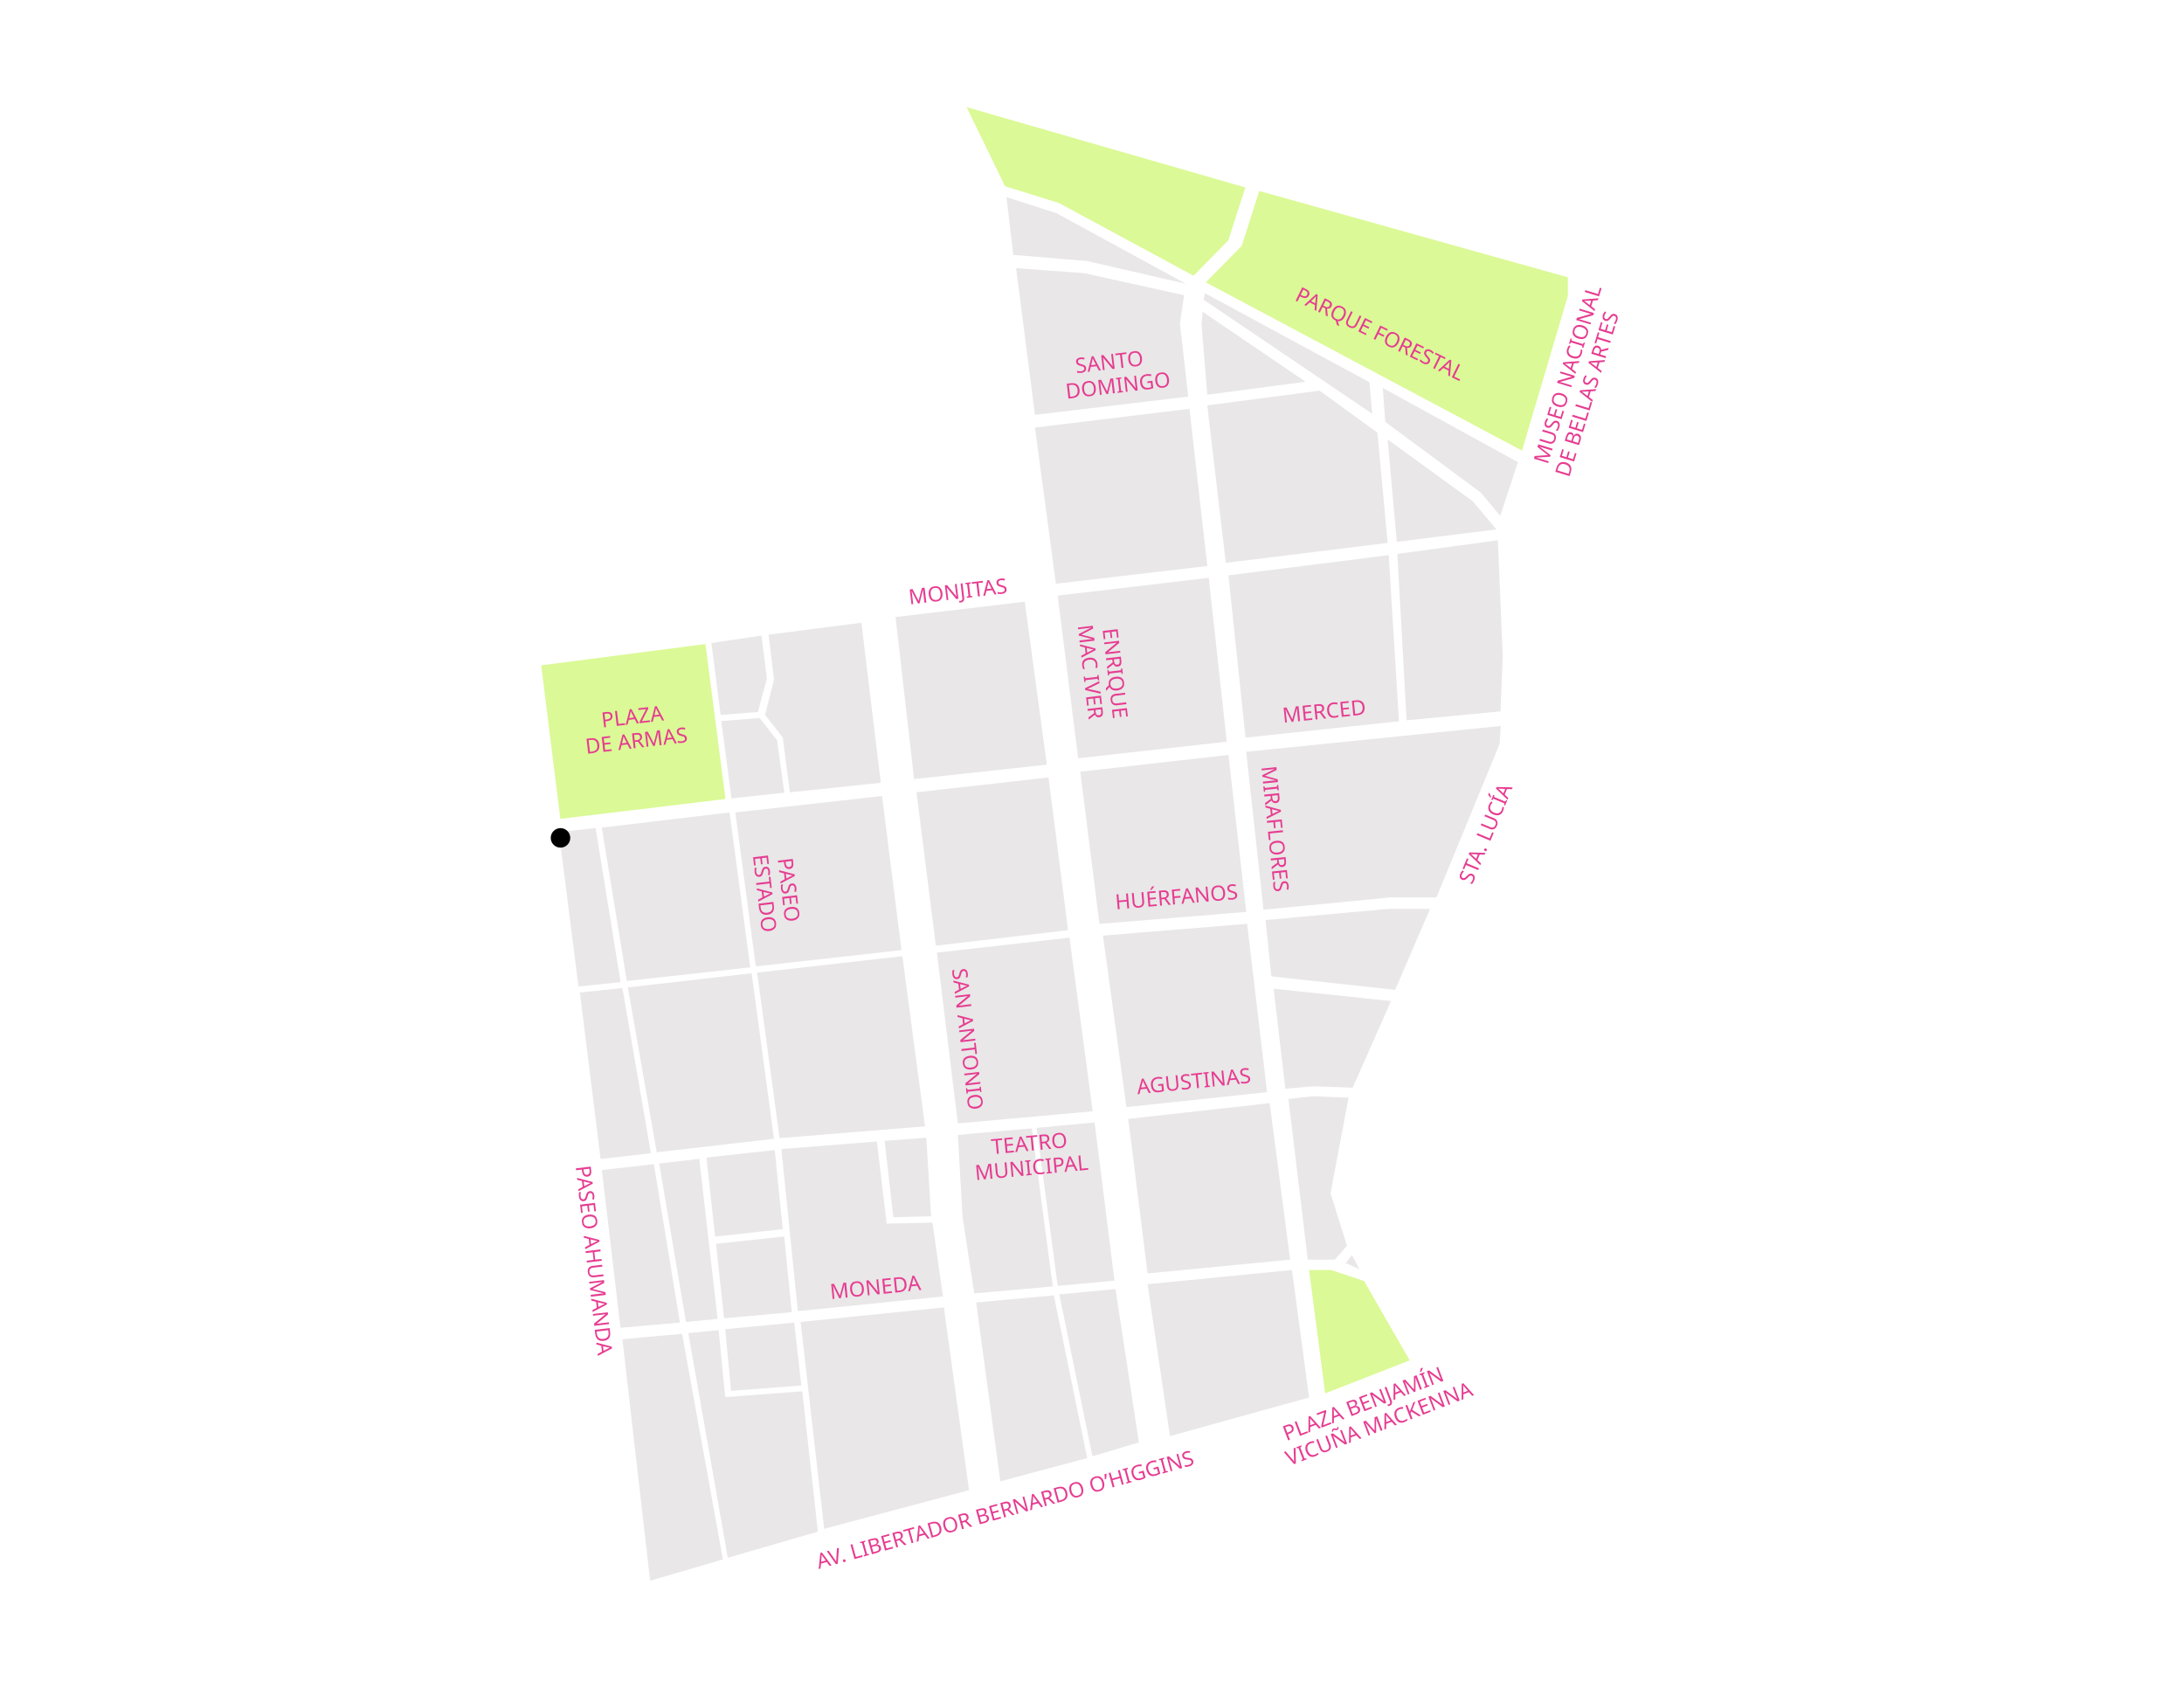
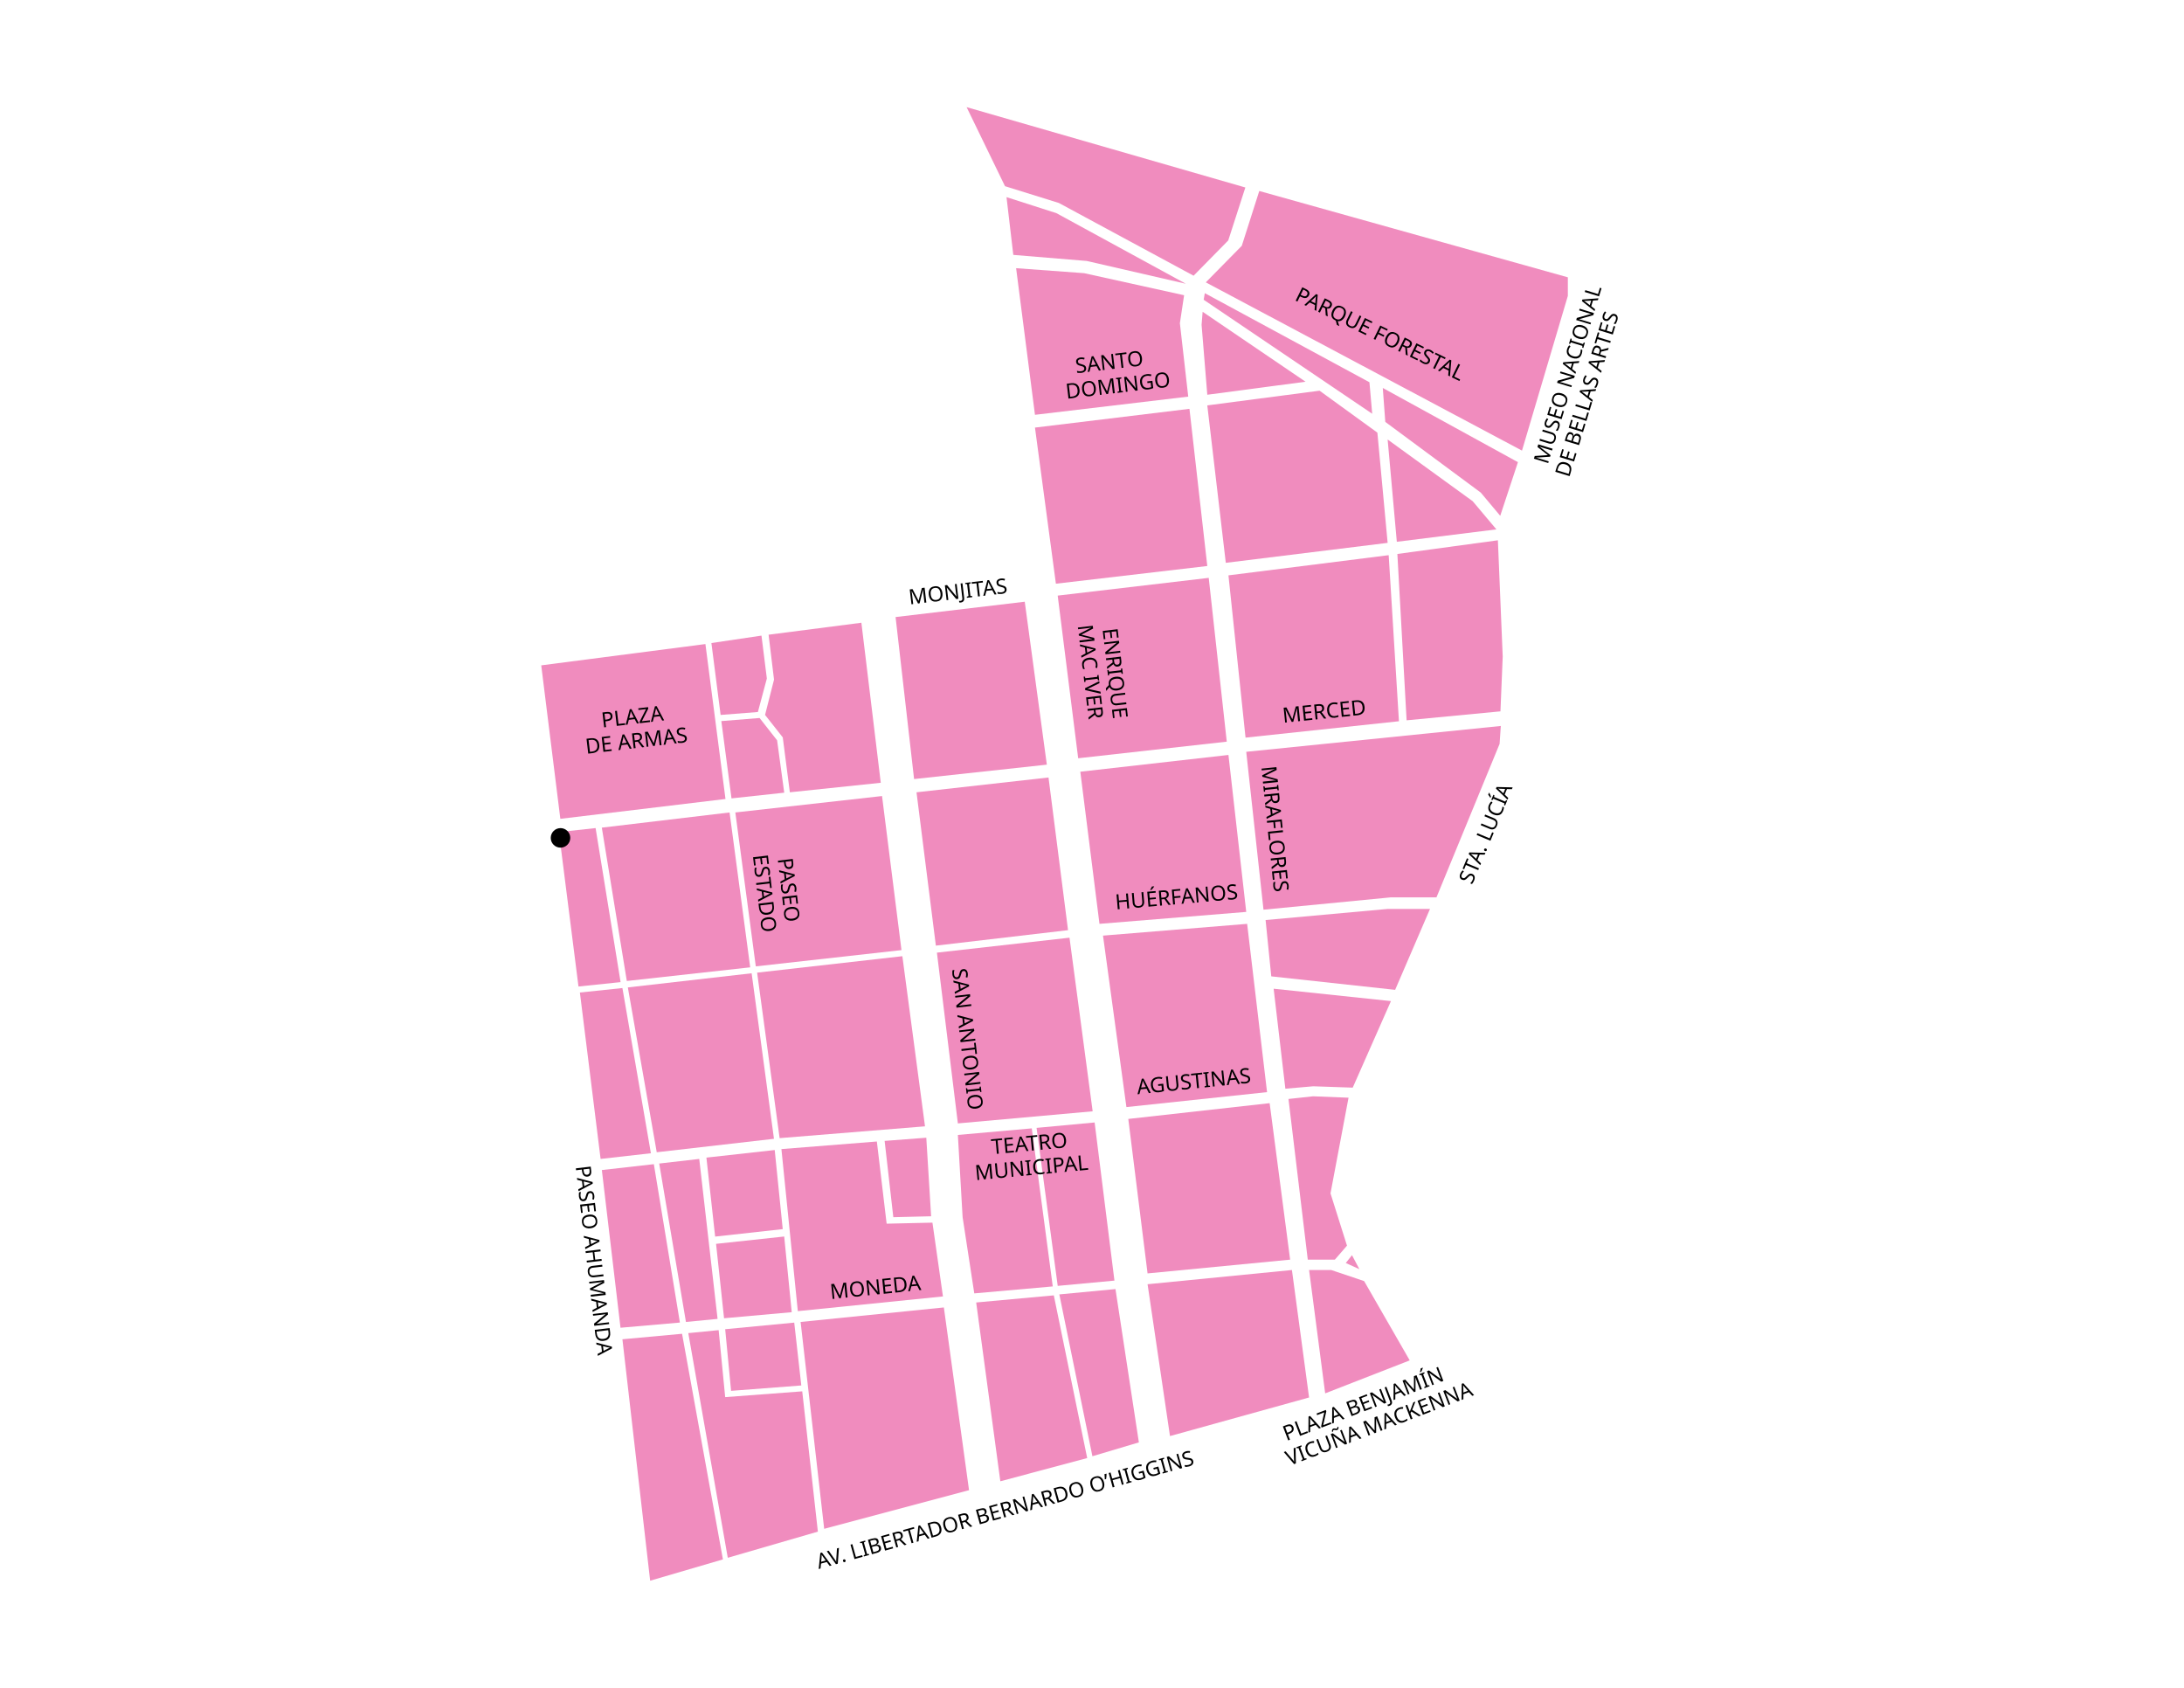
- <svg xmlns="http://www.w3.org/2000/svg" viewBox="0 0 792 612">
+ <svg xmlns="http://www.w3.org/2000/svg" id="Capa_1" version="1.1" viewBox="0 0 792 612">
  <defs>
    <style>
-       .cls-1 {
-         fill: #e9e7e7;
+       .st0 {
+         fill: #f08cbe;
      }

-       .cls-2 {
-         font-size: 7.6px;
+       .st1, .st2 {
+         isolation: isolate;
      }

-       .cls-2, .cls-3 {
-         fill: #e63c91;
+       .st2 {
        font-family: GeistMono-Regular, 'Geist Mono';
-       }
- 
-       .cls-3 {
        font-size: 7.6px;
-       }
- 
-       .cls-4 {
-         fill: #dbf996;
      }
    </style>
  </defs>
-   <g id="Capa_1" data-name="Capa 1">
+   <g id="Capa_11" data-name="Capa_1">
    <g>
-       <polygon class="cls-4" points="474.72 460.5 482.75 460.5 494.68 464.51 511.22 493.27 480.56 505.22 474.72 460.5" />
-       <polygon class="cls-1" points="468.5 460.5 474.72 506.72 424.28 520.71 416.15 465.65 468.5 460.5" />
-       <polygon class="cls-1" points="467.25 398.48 476.17 397.51 489.03 398.02 482.49 432.71 488.47 451.66 484.07 456.74 474.25 456.74 467.25 398.48" />
-       <polygon class="cls-1" points="490.28 455.12 488.03 457.96 492.97 460.2 490.28 455.12" />
-       <polygon class="cls-1" points="461.87 358.5 466.12 394.76 476.24 393.88 490.55 394.37 504.41 362.99 461.87 358.5" />
-       <polygon class="cls-1" points="518.57 329.58 505.93 358.91 461.01 354.02 458.95 333.6 503.18 329.58 518.57 329.58" />
-       <polygon class="cls-1" points="445.48 208.62 503.59 201.3 507.31 261.52 451.68 267.46 445.48 208.62" />
-       <polygon class="cls-1" points="506.74 200.86 510.09 261.18 544.12 257.93 544.94 238.06 543.19 195.9 506.74 200.86" />
-       <polygon class="cls-1" points="391.76 279.82 445.48 273.74 451.93 330.65 398.71 334.98 391.76 279.82" />
-       <polygon class="cls-1" points="399.99 339.25 452.26 334.98 459.48 396 408.48 401.42 399.99 339.25" />
-       <polygon class="cls-1" points="458.19 329.85 504.41 325.37 520.92 325.37 543.81 269.73 544.25 263.23 451.93 272.6 458.19 329.85" />
-       <polygon class="cls-1" points="409.16 405.72 460.42 400 467.85 456.74 416.15 461.73 409.16 405.72" />
-       <polygon class="cls-1" points="503.21 159.36 506.54 196.45 542.65 191.95 534.06 181.74 503.21 159.36" />
-       <polygon class="cls-1" points="478.52 141.66 437.81 146.99 444.52 204.08 503.21 196.84 499.49 156.87 478.52 141.66" />
-       <polygon class="cls-1" points="365 71.48 367.46 92.42 394.09 94.62 430.03 102.89 383.1 77.29 365 71.48" />
-       <polygon class="cls-1" points="550.46 167.58 544.04 187.03 536.98 178.61 502.36 152.98 501.45 140.67 550.46 167.58" />
-       <polygon class="cls-1" points="205.64 301.38 215.99 300.26 225.05 356.11 209.78 357.7 203.26 306.31 205.64 301.38" />
-       <polygon class="cls-1" points="210.29 359.88 225.71 358.26 236.04 418.16 217.8 420.22 210.29 359.88" />
-       <polygon class="cls-1" points="218.25 424.25 237.11 422.12 246.56 479.55 225.02 481.43 218.25 424.25" />
-       <polygon class="cls-1" points="225.71 485.61 247.34 483.62 262.16 565.43 235.77 573.15 225.71 485.61" />
-       <polygon class="cls-1" points="218.24 300.1 227.31 355.7 272.05 350.75 264.57 294.59 218.24 300.1" />
-       <polygon class="cls-1" points="227.68 358.03 272.57 352.9 280.67 412.92 238.16 417.8 227.68 358.03" />
-       <polygon class="cls-1" points="431.34 148.24 437.81 205.23 382.91 211.65 375.32 155.04 431.34 148.24" />
-       <polygon class="cls-1" points="259.67 451.01 284.38 448.35 287.11 475.79 262.57 477.99 259.67 451.01" />
-       <polygon class="cls-1" points="239.05 421.89 253.57 420.22 260.22 478.22 248.75 479.33 239.05 421.89" />
-       <polygon class="cls-1" points="256.17 419.74 280.94 416.99 283.85 445.67 259.34 448.38 256.17 419.74" />
-       <polygon class="cls-1" points="262.98 481.96 288.02 479.57 290.58 502.36 265.12 504.31 262.98 481.96" />
-       <polygon class="cls-1" points="290.33 479.33 342.28 474.07 351.41 540.33 298.88 554.34 290.33 479.33" />
-       <polygon class="cls-1" points="249.6 483.38 260.61 482.3 262.98 506.59 290.92 504.49 296.59 555.36 263.92 564.84 249.6 483.38" />
-       <polygon class="cls-1" points="283.37 416.65 289.32 475.41 341.95 470.08 338.14 443.32 321.53 443.7 317.98 413.9 283.37 416.65" />
-       <polygon class="cls-1" points="320.8 413.68 323.95 441.35 337.66 441.01 335.91 412.53 320.8 413.68" />
-       <polygon class="cls-1" points="266.66 294.59 319.86 288.64 326.91 344.5 274.08 350.4 266.66 294.59" />
-       <polygon class="cls-1" points="274.56 352.67 327.23 346.71 335.44 408.4 282.72 412.68 274.56 352.67" />
-       <polygon class="cls-4" points="203.2 296.9 196.27 241.25 255.81 233.53 263.09 289.71 203.2 296.9" />
-       <polygon class="cls-1" points="257.98 233.16 261.32 259.23 274.84 258.17 278.09 246.02 276.14 230.47 257.98 233.16" />
-       <polygon class="cls-1" points="261.58 261.46 275.45 260.34 281.81 268.44 284.39 287.42 265.27 289.49 261.58 261.46" />
-       <polygon class="cls-1" points="278.72 230.14 312.37 225.8 319.4 283.83 286.43 287.28 283.86 267.37 277.44 259.23 280.69 246.43 278.72 230.14" />
-       <polygon class="cls-1" points="368.48 97.24 375.32 150.41 430.9 143.81 427.87 117.2 429.4 107.05 393.13 99.05 368.48 97.24" />
-       <polygon class="cls-1" points="383.56 215.96 438.33 209.53 444.87 268.92 390.99 274.94 383.56 215.96" />
-       <polygon class="cls-1" points="354 472.27 382.15 469.69 394.26 528.69 362.76 537.1 354 472.27" />
-       <polygon class="cls-1" points="347.36 411.52 349.08 441.35 353.31 468.97 381.77 466.45 374.16 409.14 347.36 411.52" />
-       <polygon class="cls-1" points="384.15 469.34 404.51 467.41 413 523 396.15 528.02 384.15 469.34" />
-       <polygon class="cls-1" points="375.9 408.96 383.57 466.25 404.14 464.34 396.95 407 375.9 408.96" />
-       <polygon class="cls-1" points="436.12 113.05 435.74 117.78 437.81 143.13 473.44 138.41 436.12 113.05" />
-       <polygon class="cls-4" points="350.53 38.85 364.45 67.51 383.99 73.6 432.84 99.97 445.41 87.18 451.61 67.98 350.53 38.85" />
-       <polygon class="cls-4" points="551.93 163.39 568.56 107.29 568.56 100.55 456.66 69.25 450.32 89.12 437.27 102.38 551.93 163.39" />
-       <polygon class="cls-1" points="497.61 150.02 496.61 138.6 436.91 106.3 436.5 108.69 497.61 150.02" />
-       <polygon class="cls-1" points="339.76 345.42 387.84 340 396.24 402.95 347.36 407.34 339.76 345.42" />
-       <polygon class="cls-1" points="324.77 223.74 371.61 218.18 379.62 277.26 331.48 282.48 324.77 223.74" />
-       <polygon class="cls-1" points="332.36 287.28 380.23 281.91 387.31 337.27 339.38 342.88 332.36 287.28" />
-       <text class="cls-2" transform="translate(561.23 168.59) rotate(-73.04)">
-         <tspan x="0" y="0">MUSEO NACIONAL</tspan>
-         <tspan x="-2.28" y="8.8">DE BELLAS ARTES</tspan>
-       </text>
-       <text class="cls-2" transform="translate(218.37 263.81) rotate(-6.64)">
-         <tspan x="0" y="0">PLAZA</tspan>
-         <tspan x="-6.84" y="8.8">DE ARMAS</tspan>
-       </text>
-       <text class="cls-2" transform="translate(466.47 522.54) rotate(-20.97)">
-         <tspan x="0" y="0">PLAZA BENJAMÍN</tspan>
-         <tspan x="-2.28" y="8.8">VICUÑA MACKENNA</tspan>
-       </text>
-       <text class="cls-2" transform="translate(533.78 320.97) rotate(-67.4)">
-         <tspan x="0" y="0">STA. LUCÍA</tspan>
-       </text>
-       <text class="cls-2" transform="translate(469.21 108.71) rotate(26.13)">
-         <tspan x="0" y="0">PARQUE FORESTAL</tspan>
-       </text>
-       <text class="cls-3" transform="translate(296.89 568.91) rotate(-15.51)">
-         <tspan x="0" y="0">AV. LIBERTADOR BERNARDO O’HIGGINS</tspan>
-       </text>
-       <text class="cls-3" transform="translate(345.23 351.41) rotate(83.32)">
-         <tspan x="0" y="0">SAN ANTONIO</tspan>
-       </text>
-       <text class="cls-3" transform="translate(457.41 277.98) rotate(84.19)">
-         <tspan x="0" y="0">MIRAFLORES</tspan>
-       </text>
-       <text class="cls-3" transform="translate(399.82 228.05) rotate(83.32)">
-         <tspan x="0" y="0">ENRIQUE</tspan>
-         <tspan x="-2.28" y="8.8">MAC IVER</tspan>
-       </text>
-       <text class="cls-3" transform="translate(208.74 422.91) rotate(83.32)">
-         <tspan x="0" y="0">PASEO AHUMANDA</tspan>
-       </text>
-       <text class="cls-3" transform="translate(301.24 471.07) rotate(-5.81)">
-         <tspan x="0" y="0">MONEDA</tspan>
-       </text>
-       <text class="cls-3" transform="translate(412.5 396.77) rotate(-5.81)">
-         <tspan x="0" y="0">AGUSTINAS</tspan>
-       </text>
-       <text class="cls-3" transform="translate(465.32 262.08) rotate(-5.81)">
-         <tspan x="0" y="0">MERCED</tspan>
-       </text>
-       <text class="cls-3" transform="translate(282.02 311.35) rotate(83.32)">
-         <tspan x="0" y="0">PASEO</tspan>
-         <tspan x="-2.28" y="8.8">ESTADO</tspan>
-       </text>
-       <text class="cls-3" transform="translate(329.81 219.19) rotate(-6.68)">
-         <tspan x="0" y="0">MONJITAS</tspan>
-       </text>
-       <text class="cls-3" transform="translate(390.26 135.34) rotate(-6.68)">
-         <tspan x="0" y="0">SANTO</tspan>
-         <tspan x="-4.56" y="8.8">DOMINGO</tspan>
-       </text>
-       <text class="cls-3" transform="translate(359.76 418.54) rotate(-5.31)">
-         <tspan x="0" y="0">TEATRO</tspan>
-         <tspan x="-6.84" y="8.8">MUNICIPAL</tspan>
-       </text>
-       <text class="cls-3" transform="translate(404.62 329.77) rotate(-4.92)">
-         <tspan x="0" y="0">HUÉRFANOS</tspan>
-       </text>
+       <polygon class="st0" points="474.72 460.5 482.75 460.5 494.68 464.51 511.22 493.27 480.56 505.22 474.72 460.5" />
+       <polygon class="st0" points="468.5 460.5 474.72 506.72 424.28 520.71 416.15 465.65 468.5 460.5" />
+       <polygon class="st0" points="467.25 398.48 476.17 397.51 489.03 398.02 482.49 432.71 488.47 451.66 484.07 456.74 474.25 456.74 467.25 398.48" />
+       <polygon class="st0" points="490.28 455.12 488.03 457.96 492.97 460.2 490.28 455.12" />
+       <polygon class="st0" points="461.87 358.5 466.12 394.76 476.24 393.88 490.55 394.37 504.41 362.99 461.87 358.5" />
+       <polygon class="st0" points="518.57 329.58 505.93 358.91 461.01 354.02 458.95 333.6 503.18 329.58 518.57 329.58" />
+       <polygon class="st0" points="445.48 208.62 503.59 201.3 507.31 261.52 451.68 267.46 445.48 208.62" />
+       <polygon class="st0" points="506.74 200.86 510.09 261.18 544.12 257.93 544.94 238.06 543.19 195.9 506.74 200.86" />
+       <polygon class="st0" points="391.76 279.82 445.48 273.74 451.93 330.65 398.71 334.98 391.76 279.82" />
+       <polygon class="st0" points="399.99 339.25 452.26 334.98 459.48 396 408.48 401.42 399.99 339.25" />
+       <polygon class="st0" points="458.19 329.85 504.41 325.37 520.92 325.37 543.81 269.73 544.25 263.23 451.93 272.6 458.19 329.85" />
+       <polygon class="st0" points="409.16 405.72 460.42 400 467.85 456.74 416.15 461.73 409.16 405.72" />
+       <polygon class="st0" points="503.21 159.36 506.54 196.45 542.65 191.95 534.06 181.74 503.21 159.36" />
+       <polygon class="st0" points="478.52 141.66 437.81 146.99 444.52 204.08 503.21 196.84 499.49 156.87 478.52 141.66" />
+       <polygon class="st0" points="365 71.48 367.46 92.42 394.09 94.62 430.03 102.89 383.1 77.29 365 71.48" />
+       <polygon class="st0" points="550.46 167.58 544.04 187.03 536.98 178.61 502.36 152.98 501.45 140.67 550.46 167.58" />
+       <polygon class="st0" points="205.64 301.38 215.99 300.26 225.05 356.11 209.78 357.7 203.26 306.31 205.64 301.38" />
+       <polygon class="st0" points="210.29 359.88 225.71 358.26 236.04 418.16 217.8 420.22 210.29 359.88" />
+       <polygon class="st0" points="218.25 424.25 237.11 422.12 246.56 479.55 225.02 481.43 218.25 424.25" />
+       <polygon class="st0" points="225.71 485.61 247.34 483.62 262.16 565.43 235.77 573.15 225.71 485.61" />
+       <polygon class="st0" points="218.24 300.1 227.31 355.7 272.05 350.75 264.57 294.59 218.24 300.1" />
+       <polygon class="st0" points="227.68 358.03 272.57 352.9 280.67 412.92 238.16 417.8 227.68 358.03" />
+       <polygon class="st0" points="431.34 148.24 437.81 205.23 382.91 211.65 375.32 155.04 431.34 148.24" />
+       <polygon class="st0" points="259.67 451.01 284.38 448.35 287.11 475.79 262.57 477.99 259.67 451.01" />
+       <polygon class="st0" points="239.05 421.89 253.57 420.22 260.22 478.22 248.75 479.33 239.05 421.89" />
+       <polygon class="st0" points="256.17 419.74 280.94 416.99 283.85 445.67 259.34 448.38 256.17 419.74" />
+       <polygon class="st0" points="262.98 481.96 288.02 479.57 290.58 502.36 265.12 504.31 262.98 481.96" />
+       <polygon class="st0" points="290.33 479.33 342.28 474.07 351.41 540.33 298.88 554.34 290.33 479.33" />
+       <polygon class="st0" points="249.6 483.38 260.61 482.3 262.98 506.59 290.92 504.49 296.59 555.36 263.92 564.84 249.6 483.38" />
+       <polygon class="st0" points="283.37 416.65 289.32 475.41 341.95 470.08 338.14 443.32 321.53 443.7 317.98 413.9 283.37 416.65" />
+       <polygon class="st0" points="320.8 413.68 323.95 441.35 337.66 441.01 335.91 412.53 320.8 413.68" />
+       <polygon class="st0" points="266.66 294.59 319.86 288.64 326.91 344.5 274.08 350.4 266.66 294.59" />
+       <polygon class="st0" points="274.56 352.67 327.23 346.71 335.44 408.4 282.72 412.68 274.56 352.67" />
+       <polygon class="st0" points="203.2 296.9 196.27 241.25 255.81 233.53 263.09 289.71 203.2 296.9" />
+       <polygon class="st0" points="257.98 233.16 261.32 259.23 274.84 258.17 278.09 246.02 276.14 230.47 257.98 233.16" />
+       <polygon class="st0" points="261.58 261.46 275.45 260.34 281.81 268.44 284.39 287.42 265.27 289.49 261.58 261.46" />
+       <polygon class="st0" points="278.72 230.14 312.37 225.8 319.4 283.83 286.43 287.28 283.86 267.37 277.44 259.23 280.69 246.43 278.72 230.14" />
+       <polygon class="st0" points="368.48 97.24 375.32 150.41 430.9 143.81 427.87 117.2 429.4 107.05 393.13 99.05 368.48 97.24" />
+       <polygon class="st0" points="383.56 215.96 438.33 209.53 444.87 268.92 390.99 274.94 383.56 215.96" />
+       <polygon class="st0" points="354 472.27 382.15 469.69 394.26 528.69 362.76 537.1 354 472.27" />
+       <polygon class="st0" points="347.36 411.52 349.08 441.35 353.31 468.97 381.77 466.45 374.16 409.14 347.36 411.52" />
+       <polygon class="st0" points="384.15 469.34 404.51 467.41 413 523 396.15 528.02 384.15 469.34" />
+       <polygon class="st0" points="375.9 408.96 383.57 466.25 404.14 464.34 396.95 407 375.9 408.96" />
+       <polygon class="st0" points="436.12 113.05 435.74 117.78 437.81 143.13 473.44 138.41 436.12 113.05" />
+       <polygon class="st0" points="350.53 38.85 364.45 67.51 383.99 73.6 432.84 99.97 445.41 87.18 451.61 67.98 350.53 38.85" />
+       <polygon class="st0" points="551.93 163.39 568.56 107.29 568.56 100.55 456.66 69.25 450.32 89.12 437.27 102.38 551.93 163.39" />
+       <polygon class="st0" points="497.61 150.02 496.61 138.6 436.91 106.3 436.5 108.69 497.61 150.02" />
+       <polygon class="st0" points="339.76 345.42 387.84 340 396.24 402.95 347.36 407.34 339.76 345.42" />
+       <polygon class="st0" points="324.77 223.74 371.61 218.18 379.62 277.26 331.48 282.48 324.77 223.74" />
+       <polygon class="st0" points="332.36 287.28 380.23 281.91 387.31 337.27 339.38 342.88 332.36 287.28" />
+       <g class="st1">
+         <text class="st2" transform="translate(561.23 168.59) rotate(-73.04)">
+           <tspan x="0" y="0">MUSEO NACIONAL</tspan>
+         </text>
+         <text class="st2" transform="translate(568.98 173.34) rotate(-73.04)">
+           <tspan x="0" y="0">DE BELLAS ARTES</tspan>
+         </text>
+       </g>
+       <g class="st1">
+         <text class="st2" transform="translate(218.37 263.81) rotate(-6.64)">
+           <tspan x="0" y="0">PLAZA</tspan>
+         </text>
+         <text class="st2" transform="translate(212.59 273.34) rotate(-6.64)">
+           <tspan x="0" y="0">DE ARMAS</tspan>
+         </text>
+       </g>
+       <g class="st1">
+         <text class="st2" transform="translate(466.47 522.54) rotate(-20.97)">
+           <tspan x="0" y="0">PLAZA BENJAMÍN</tspan>
+         </text>
+         <text class="st2" transform="translate(467.49 531.57) rotate(-20.97)">
+           <tspan x="0" y="0">VICUÑA MACKENNA</tspan>
+         </text>
+       </g>
+       <g class="st1">
+         <text class="st2" transform="translate(533.78 320.97) rotate(-67.4)">
+           <tspan x="0" y="0">STA. LUCÍA</tspan>
+         </text>
+       </g>
+       <g class="st1">
+         <text class="st2" transform="translate(469.21 108.71) rotate(26.13)">
+           <tspan x="0" y="0">PARQUE FORESTAL</tspan>
+         </text>
+       </g>
+       <g class="st1">
+         <text class="st2" transform="translate(296.89 568.91) rotate(-15.51)">
+           <tspan x="0" y="0">AV. LIBERTADOR BERNARDO O’HIGGINS</tspan>
+         </text>
+       </g>
+       <g class="st1">
+         <text class="st2" transform="translate(345.23 351.41) rotate(83.32)">
+           <tspan x="0" y="0">SAN ANTONIO</tspan>
+         </text>
+       </g>
+       <g class="st1">
+         <text class="st2" transform="translate(457.41 277.98) rotate(84.19)">
+           <tspan x="0" y="0">MIRAFLORES</tspan>
+         </text>
+       </g>
+       <g class="st1">
+         <text class="st2" transform="translate(399.82 228.05) rotate(83.32)">
+           <tspan x="0" y="0">ENRIQUE</tspan>
+         </text>
+         <text class="st2" transform="translate(390.81 226.81) rotate(83.32)">
+           <tspan x="0" y="0">MAC IVER</tspan>
+         </text>
+       </g>
+       <g class="st1">
+         <text class="st2" transform="translate(208.74 422.91) rotate(83.32)">
+           <tspan x="0" y="0">PASEO AHUMANDA</tspan>
+         </text>
+       </g>
+       <g class="st1">
+         <text class="st2" transform="translate(301.24 471.07) rotate(-5.81)">
+           <tspan x="0" y="0">MONEDA</tspan>
+         </text>
+       </g>
+       <g class="st1">
+         <text class="st2" transform="translate(412.5 396.77) rotate(-5.81)">
+           <tspan x="0" y="0">AGUSTINAS</tspan>
+         </text>
+       </g>
+       <g class="st1">
+         <text class="st2" transform="translate(465.32 262.08) rotate(-5.81)">
+           <tspan x="0" y="0">MERCED</tspan>
+         </text>
+       </g>
+       <g class="st1">
+         <text class="st2" transform="translate(282.02 311.35) rotate(83.32)">
+           <tspan x="0" y="0">PASEO</tspan>
+         </text>
+         <text class="st2" transform="translate(273.01 310.11) rotate(83.32)">
+           <tspan x="0" y="0">ESTADO</tspan>
+         </text>
+       </g>
+       <g class="st1">
+         <text class="st2" transform="translate(329.81 219.19) rotate(-6.68)">
+           <tspan x="0" y="0">MONJITAS</tspan>
+         </text>
+       </g>
+       <g class="st1">
+         <text class="st2" transform="translate(390.26 135.34) rotate(-6.68)">
+           <tspan x="0" y="0">SANTO</tspan>
+         </text>
+         <text class="st2" transform="translate(386.75 144.61) rotate(-6.68)">
+           <tspan x="0" y="0">DOMINGO</tspan>
+         </text>
+       </g>
+       <g class="st1">
+         <text class="st2" transform="translate(359.76 418.54) rotate(-5.31)">
+           <tspan x="0" y="0">TEATRO</tspan>
+         </text>
+         <text class="st2" transform="translate(353.76 427.94) rotate(-5.31)">
+           <tspan x="0" y="0">MUNICIPAL</tspan>
+         </text>
+       </g>
+       <g class="st1">
+         <text class="st2" transform="translate(404.62 329.77) rotate(-4.92)">
+           <tspan x="0" y="0">HUÉRFANOS</tspan>
+         </text>
+       </g>
    </g>
  </g>
-   <g id="Capa_2" data-name="Capa 2">
+   <g id="Capa_2">
    <circle cx="203.26" cy="303.81" r="3.54" />
  </g>
</svg>
